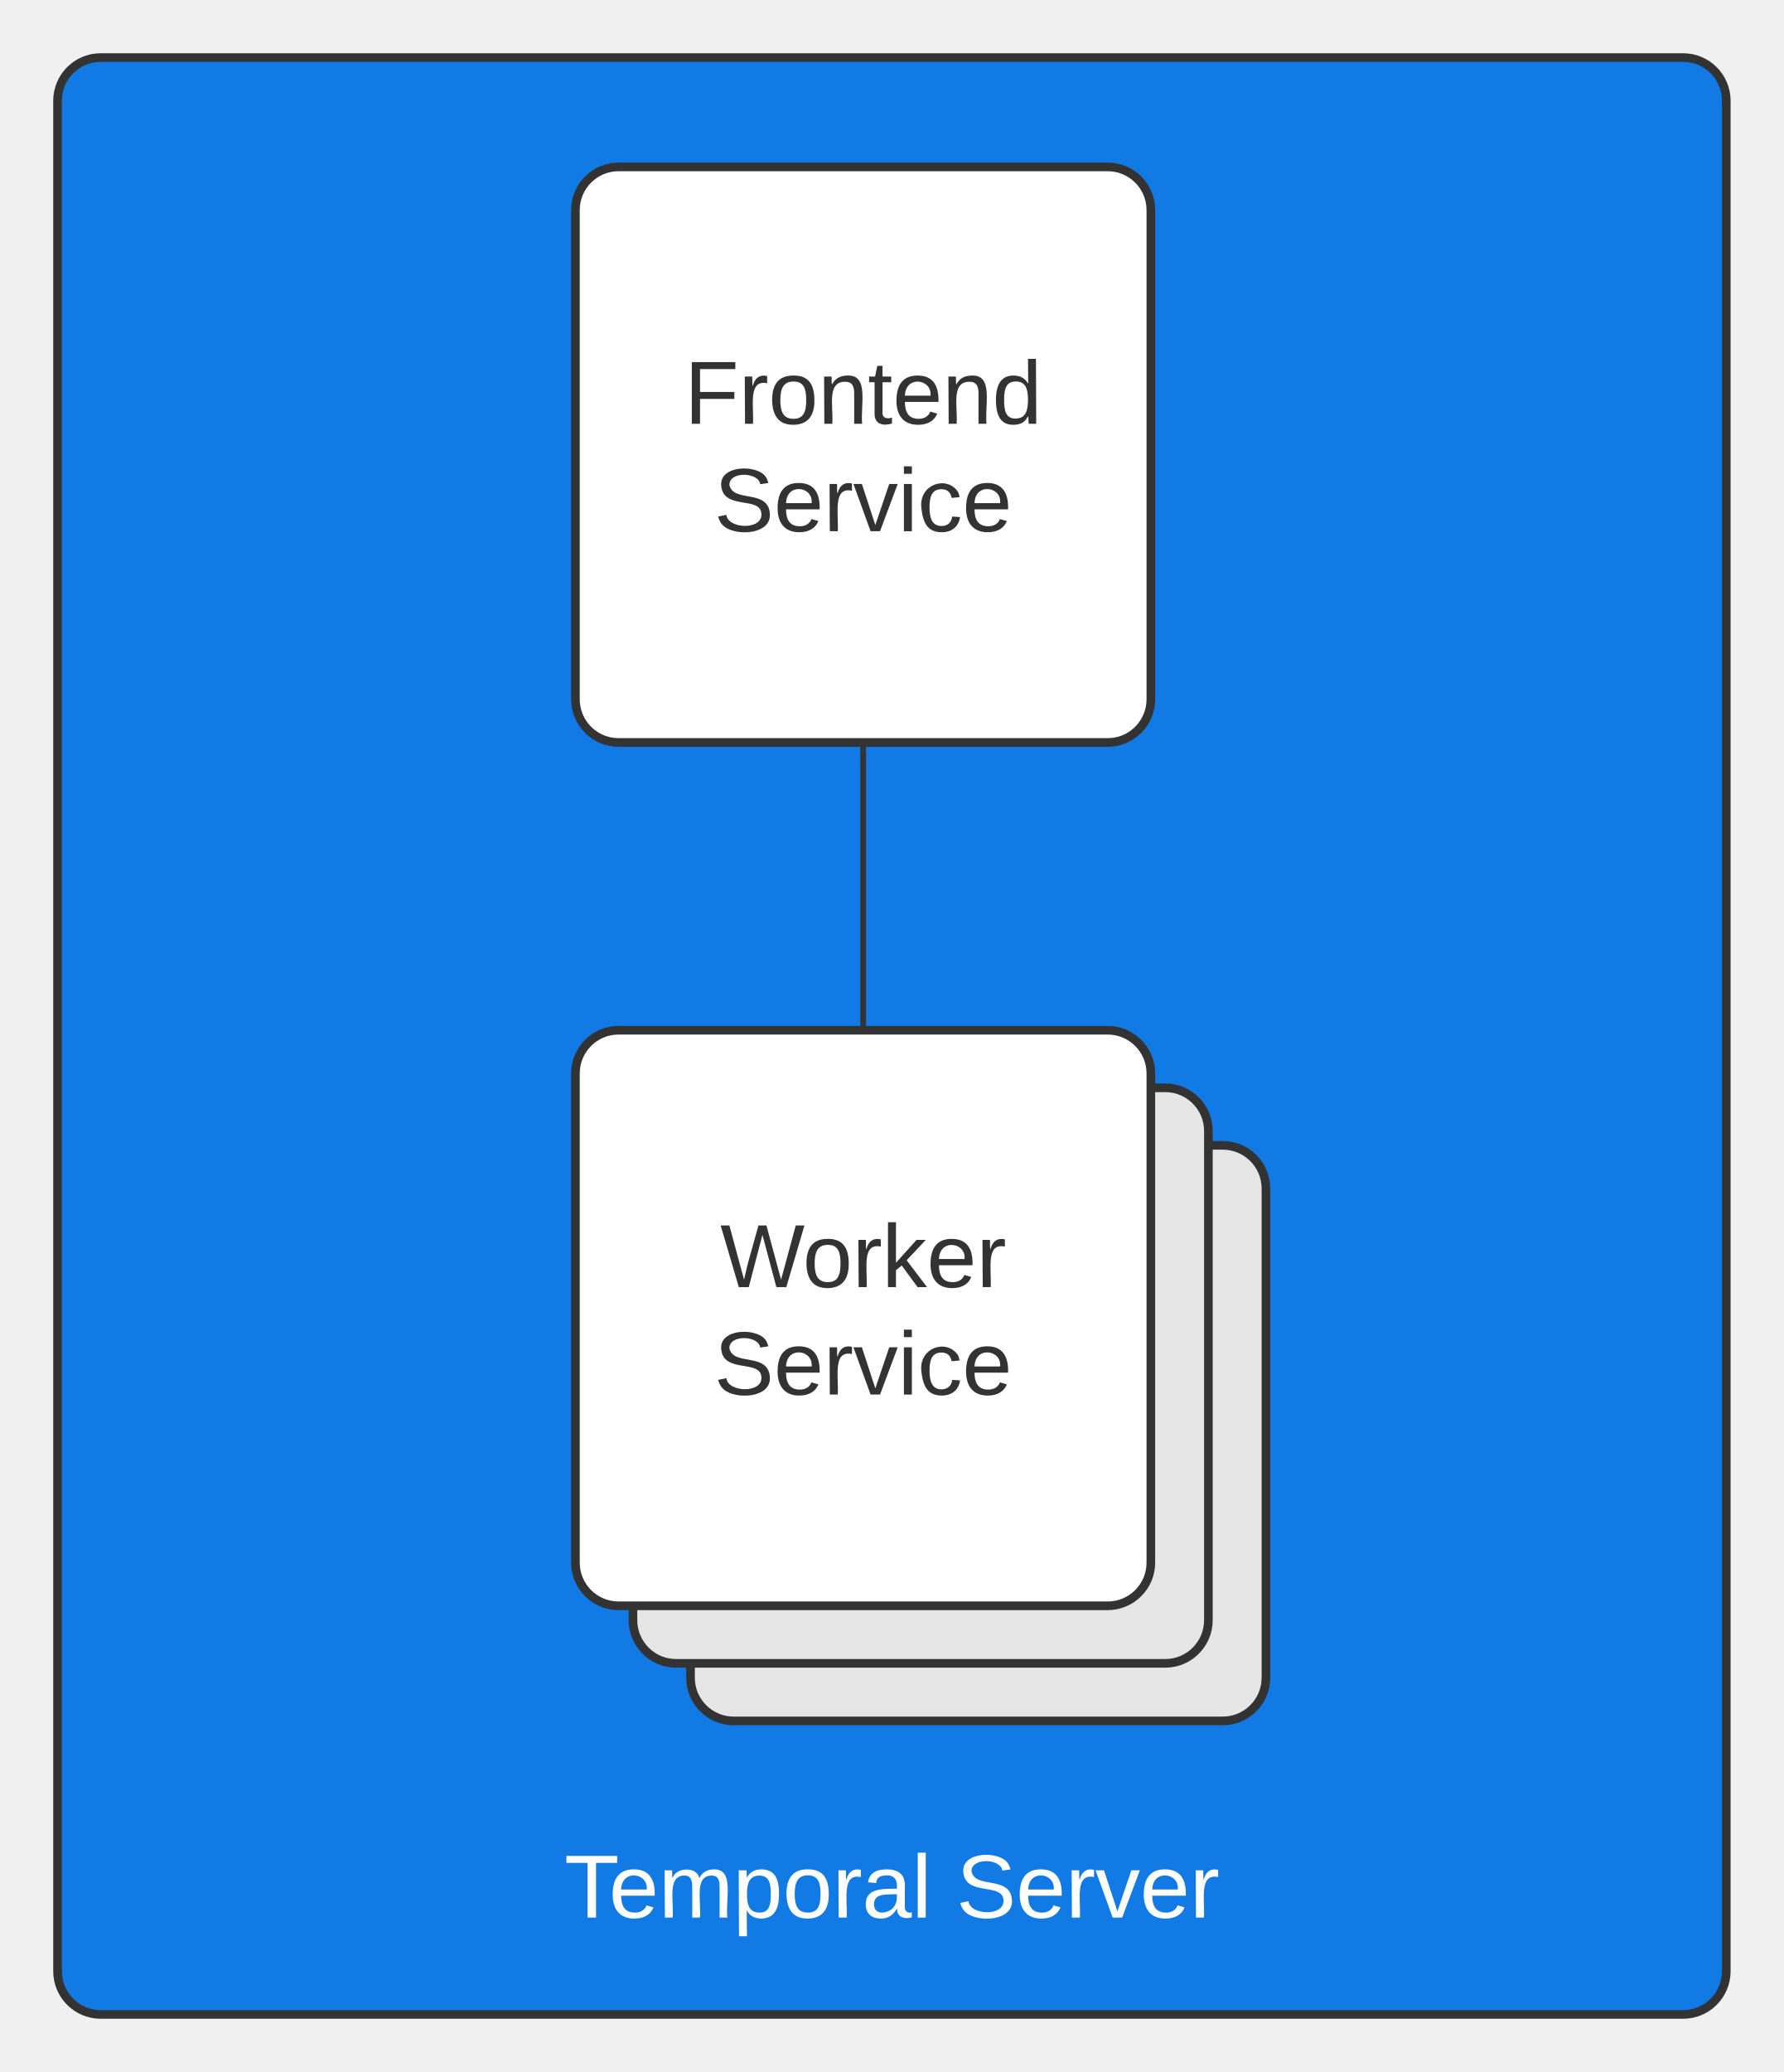
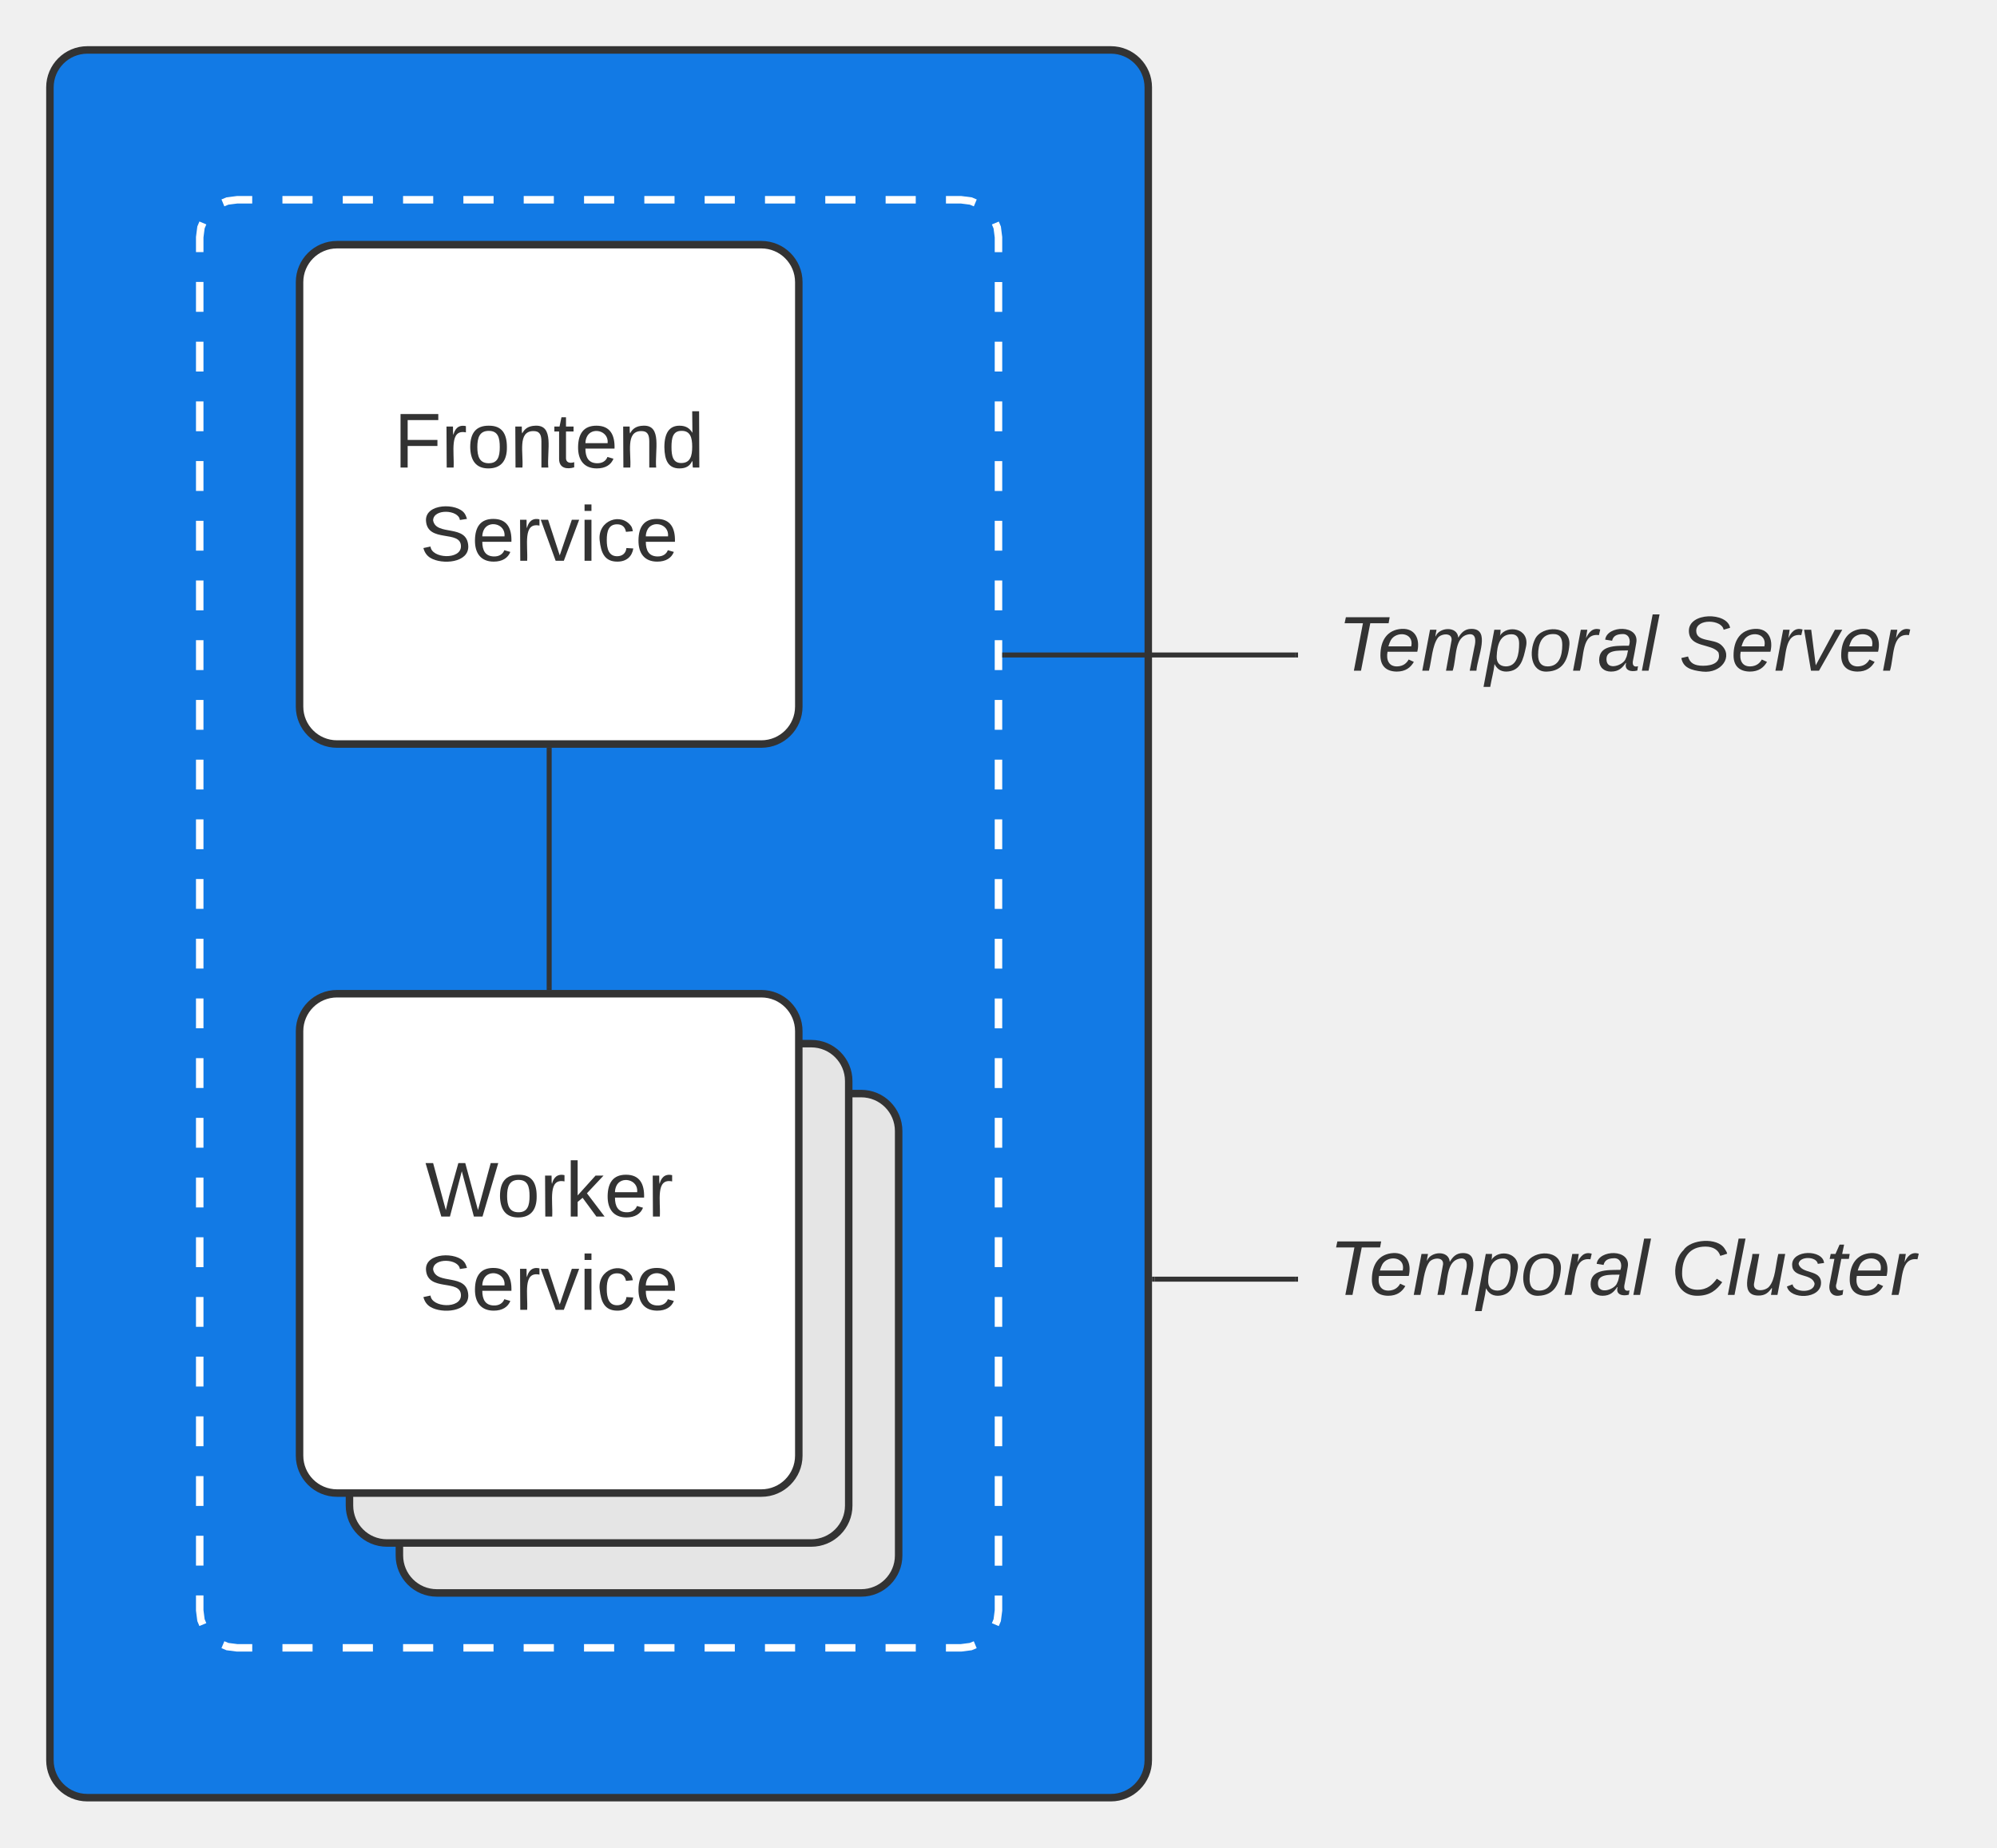
- <svg xmlns="http://www.w3.org/2000/svg" xmlns:ns1="lucid" xmlns:xlink="http://www.w3.org/1999/xlink" width="620" height="720">
-   <g transform="translate(-500 -100)" ns1:page-tab-id="0_0">
-     <path d="M520 135c0-8.28 6.72-15 15-15h550c8.28 0 15 6.72 15 15v650c0 8.28-6.72 15-15 15H535c-8.28 0-15-6.72-15-15z" stroke="#333" stroke-width="3" fill="#127ae5" />
-     <use xlink:href="#a" transform="matrix(1,0,0,1,545,145) translate(151.1852 621.3435)" />
-     <use xlink:href="#b" transform="matrix(1,0,0,1,545,145) translate(287.3827 621.3435)" />
+ <svg xmlns="http://www.w3.org/2000/svg" xmlns:ns1="lucid" xmlns:xlink="http://www.w3.org/1999/xlink" width="800" height="740">
+   <g transform="translate(-580 -60)" ns1:page-tab-id="0_0">
+     <path d="M600 95c0-8.28 6.72-15 15-15h410c8.28 0 15 6.72 15 15v670c0 8.28-6.72 15-15 15H615c-8.28 0-15-6.72-15-15z" stroke="#333" stroke-width="3" fill="#127ae5" />
    <path d="M700 173c0-8.28 6.72-15 15-15h170c8.28 0 15 6.72 15 15v170c0 8.28-6.72 15-15 15H715c-8.28 0-15-6.72-15-15z" stroke="#333" stroke-width="3" fill="#fff" />
-     <use xlink:href="#c" transform="matrix(1,0,0,1,705,163) translate(32.8642 84.26389)" />
-     <use xlink:href="#d" transform="matrix(1,0,0,1,705,163) translate(43.23457 121.5972)" />
+     <use xlink:href="#a" transform="matrix(1,0,0,1,705,163) translate(32.8642 84.26389)" />
+     <use xlink:href="#b" transform="matrix(1,0,0,1,705,163) translate(43.23457 121.5972)" />
    <path d="M740 513c0-8.28 6.72-15 15-15h170c8.28 0 15 6.72 15 15v170c0 8.28-6.72 15-15 15H755c-8.28 0-15-6.72-15-15z" stroke="#333" stroke-width="3" fill="#e5e5e5" />
-     <use xlink:href="#e" transform="matrix(1,0,0,1,745,503) translate(46.73457 84.26389)" />
-     <use xlink:href="#d" transform="matrix(1,0,0,1,745,503) translate(43.23457 121.5972)" />
+     <use xlink:href="#c" transform="matrix(1,0,0,1,745,503) translate(46.73457 84.26389)" />
+     <use xlink:href="#b" transform="matrix(1,0,0,1,745,503) translate(43.23457 121.5972)" />
    <path d="M720 493c0-8.28 6.72-15 15-15h170c8.28 0 15 6.72 15 15v170c0 8.28-6.72 15-15 15H735c-8.28 0-15-6.72-15-15z" stroke="#333" stroke-width="3" fill="#e5e5e5" />
-     <use xlink:href="#e" transform="matrix(1,0,0,1,725,483) translate(46.73457 84.26389)" />
-     <use xlink:href="#d" transform="matrix(1,0,0,1,725,483) translate(43.23457 121.5972)" />
+     <use xlink:href="#c" transform="matrix(1,0,0,1,725,483) translate(46.73457 84.26389)" />
+     <use xlink:href="#b" transform="matrix(1,0,0,1,725,483) translate(43.23457 121.5972)" />
    <path d="M700 473c0-8.28 6.72-15 15-15h170c8.28 0 15 6.72 15 15v170c0 8.28-6.72 15-15 15H715c-8.28 0-15-6.72-15-15z" stroke="#333" stroke-width="3" fill="#fff" />
-     <use xlink:href="#f" transform="matrix(1,0,0,1,705,463) translate(45.30864 84.26389)" />
-     <use xlink:href="#d" transform="matrix(1,0,0,1,705,463) translate(43.23457 121.5972)" />
+     <use xlink:href="#d" transform="matrix(1,0,0,1,705,463) translate(45.30864 84.26389)" />
+     <use xlink:href="#b" transform="matrix(1,0,0,1,705,463) translate(43.23457 121.5972)" />
    <path d="M800 360.5v95" stroke="#333" stroke-width="2" fill="none" />
    <path d="M801 360.53h-2v-1.03h2zM801 456.5h-2v-1.03h2z" fill="#333" />
+     <path d="M660 155c0-8.28 6.72-15 15-15h290c8.28 0 15 6.72 15 15v550c0 8.28-6.72 15-15 15H675c-8.28 0-15-6.72-15-15z" fill-opacity="0" />
+     <path d="M669.3 141.26l1.8-.75 3.9-.5h6.04m12.1 0h12.07m12.1 0h12.08m12.08 0h12.08m12.08 0h12.1m12.07 0h12.07m12.1 0h12.07m12.08 0h12.1m12.07 0h12.07m12.1 0h12.07m12.08 0h12.1m12.07 0h12.07m12.1 0H965l3.9.5 1.8.76m8.04 8.05l.75 1.8.5 3.9v5.98m0 11.95v11.96m0 11.95v11.95m0 11.96v11.96m0 11.95v11.96m0 11.96v11.94m0 11.96v11.96m0 11.95v11.97m0 11.96v11.95m0 11.96v11.96m0 11.95v11.96m0 11.97v11.95m0 11.96v11.95m0 11.96v11.95m0 11.95v11.96m0 11.96v11.95m0 11.96v11.96m0 11.94v11.96m0 11.96v11.95m0 11.97v11.96m0 11.95v11.96m0 11.96v11.95m0 11.96v11.97m0 11.95V705l-.5 3.9-.76 1.8m-8.05 8.04l-1.8.75-3.9.5h-6.04m-12.08 0h-12.1m-12.07 0h-12.07m-12.1 0h-12.07m-12.08 0h-12.1m-12.07 0h-12.07m-12.1 0h-12.07m-12.08 0h-12.1m-12.07 0h-12.07m-12.1 0h-12.07m-12.08 0h-12.1m-12.07 0h-12.07m-12.1 0H675l-3.9-.5-1.8-.76m-8.04-8.05l-.75-1.8-.5-3.9v-5.98m0-11.95V675.1m0-11.95V651.2m0-11.96v-11.96m0-11.95v-11.96m0-11.96v-11.94m0-11.96v-11.96m0-11.95v-11.97m0-11.96v-11.95m0-11.96V483.8m0-11.95V459.9m0-11.97v-11.95m0-11.96v-11.95m0-11.96v-11.95m0-11.95v-11.96m0-11.96v-11.95m0-11.96V316.4m0-11.94V292.5m0-11.96V268.6m0-11.97v-11.96m0-11.95v-11.96m0-11.96v-11.95m0-11.96v-11.97m0-11.95V155l.5-3.9.76-1.8" stroke="#fff" stroke-width="3" fill="none" />
+     <path d="M1100 536c0-3.3 2.7-6 6-6h248c3.3 0 6 2.7 6 6v72.67c0 3.3-2.7 6-6 6h-248c-3.3 0-6-2.7-6-6z" stroke="#000" stroke-opacity="0" stroke-width="3" fill="#fff" fill-opacity="0" />
+     <use xlink:href="#e" transform="matrix(1,0,0,1,1105,535) translate(7.469136 43.63889)" />
+     <use xlink:href="#f" transform="matrix(1,0,0,1,1105,535) translate(144.2716 43.63889)" />
+     <path d="M1100 286c0-3.3 2.7-6 6-6h248c3.3 0 6 2.7 6 6v72.67c0 3.3-2.7 6-6 6h-248c-3.3 0-6-2.7-6-6z" stroke="#000" stroke-opacity="0" stroke-width="3" fill="#fff" fill-opacity="0" />
+     <use xlink:href="#e" transform="matrix(1,0,0,1,1105,285) translate(10.88272 43.63889)" />
+     <use xlink:href="#g" transform="matrix(1,0,0,1,1105,285) translate(147.6852 43.63889)" />
+     <path d="M1099 322.33H982.5" stroke="#333" stroke-width="2" fill="none" />
+     <path d="M1100 323.33h-1.03v-2h1.03zM982.53 323.33h-1.03v-2h1.03z" fill="#333" />
+     <path d="M1099 572.33h-56.5" stroke="#333" stroke-width="2" fill="none" />
+     <path d="M1100 573.33h-1.03v-2h1.03zM1042.53 573.33h-1.03v-2h1.03z" fill="#333" />
    <defs>
-       <path fill="#fff" d="M127-220V0H93v-220H8v-28h204v28h-85" id="g" />
-       <path fill="#fff" d="M100-194c63 0 86 42 84 106H49c0 40 14 67 53 68 26 1 43-12 49-29l28 8c-11 28-37 45-77 45C44 4 14-33 15-96c1-61 26-98 85-98zm52 81c6-60-76-77-97-28-3 7-6 17-6 28h103" id="h" />
-       <path fill="#fff" d="M210-169c-67 3-38 105-44 169h-31v-121c0-29-5-50-35-48C34-165 62-65 56 0H25l-1-190h30c1 10-1 24 2 32 10-44 99-50 107 0 11-21 27-35 58-36 85-2 47 119 55 194h-31v-121c0-29-5-49-35-48" id="i" />
-       <path fill="#fff" d="M115-194c55 1 70 41 70 98S169 2 115 4C84 4 66-9 55-30l1 105H24l-1-265h31l2 30c10-21 28-34 59-34zm-8 174c40 0 45-34 45-75s-6-73-45-74c-42 0-51 32-51 76 0 43 10 73 51 73" id="j" />
-       <path fill="#fff" d="M100-194c62-1 85 37 85 99 1 63-27 99-86 99S16-35 15-95c0-66 28-99 85-99zM99-20c44 1 53-31 53-75 0-43-8-75-51-75s-53 32-53 75 10 74 51 75" id="k" />
-       <path fill="#fff" d="M114-163C36-179 61-72 57 0H25l-1-190h30c1 12-1 29 2 39 6-27 23-49 58-41v29" id="l" />
-       <path fill="#fff" d="M141-36C126-15 110 5 73 4 37 3 15-17 15-53c-1-64 63-63 125-63 3-35-9-54-41-54-24 1-41 7-42 31l-33-3c5-37 33-52 76-52 45 0 72 20 72 64v82c-1 20 7 32 28 27v20c-31 9-61-2-59-35zM48-53c0 20 12 33 32 33 41-3 63-29 60-74-43 2-92-5-92 41" id="m" />
-       <path fill="#fff" d="M24 0v-261h32V0H24" id="n" />
+       <path fill="#333" d="M63-220v92h138v28H63V0H30v-248h175v28H63" id="h" />
+       <path fill="#333" d="M114-163C36-179 61-72 57 0H25l-1-190h30c1 12-1 29 2 39 6-27 23-49 58-41v29" id="i" />
+       <path fill="#333" d="M100-194c62-1 85 37 85 99 1 63-27 99-86 99S16-35 15-95c0-66 28-99 85-99zM99-20c44 1 53-31 53-75 0-43-8-75-51-75s-53 32-53 75 10 74 51 75" id="j" />
+       <path fill="#333" d="M117-194c89-4 53 116 60 194h-32v-121c0-31-8-49-39-48C34-167 62-67 57 0H25l-1-190h30c1 10-1 24 2 32 11-22 29-35 61-36" id="k" />
+       <path fill="#333" d="M59-47c-2 24 18 29 38 22v24C64 9 27 4 27-40v-127H5v-23h24l9-43h21v43h35v23H59v120" id="l" />
+       <path fill="#333" d="M100-194c63 0 86 42 84 106H49c0 40 14 67 53 68 26 1 43-12 49-29l28 8c-11 28-37 45-77 45C44 4 14-33 15-96c1-61 26-98 85-98zm52 81c6-60-76-77-97-28-3 7-6 17-6 28h103" id="m" />
+       <path fill="#333" d="M85-194c31 0 48 13 60 33l-1-100h32l1 261h-30c-2-10 0-23-3-31C134-8 116 4 85 4 32 4 16-35 15-94c0-66 23-100 70-100zm9 24c-40 0-46 34-46 75 0 40 6 74 45 74 42 0 51-32 51-76 0-42-9-74-50-73" id="n" />
      <g id="a">
-         <use transform="matrix(0.08641975,0,0,0.08641975,0,0)" xlink:href="#g" />
-         <use transform="matrix(0.08641975,0,0,0.08641975,15.46914,0)" xlink:href="#h" />
-         <use transform="matrix(0.08641975,0,0,0.08641975,32.75309,0)" xlink:href="#i" />
-         <use transform="matrix(0.08641975,0,0,0.08641975,58.59259,0)" xlink:href="#j" />
-         <use transform="matrix(0.08641975,0,0,0.08641975,75.87654,0)" xlink:href="#k" />
-         <use transform="matrix(0.08641975,0,0,0.08641975,93.16049,0)" xlink:href="#l" />
-         <use transform="matrix(0.08641975,0,0,0.08641975,103.4444,0)" xlink:href="#m" />
-         <use transform="matrix(0.08641975,0,0,0.08641975,120.7284,0)" xlink:href="#n" />
+         <use transform="matrix(0.08641975,0,0,0.08641975,0,0)" xlink:href="#h" />
+         <use transform="matrix(0.08641975,0,0,0.08641975,18.92593,0)" xlink:href="#i" />
+         <use transform="matrix(0.08641975,0,0,0.08641975,29.20988,0)" xlink:href="#j" />
+         <use transform="matrix(0.08641975,0,0,0.08641975,46.49383,0)" xlink:href="#k" />
+         <use transform="matrix(0.08641975,0,0,0.08641975,63.77778,0)" xlink:href="#l" />
+         <use transform="matrix(0.08641975,0,0,0.08641975,72.41975,0)" xlink:href="#m" />
+         <use transform="matrix(0.08641975,0,0,0.08641975,89.7037,0)" xlink:href="#k" />
+         <use transform="matrix(0.08641975,0,0,0.08641975,106.9877,0)" xlink:href="#n" />
      </g>
-       <path fill="#fff" d="M185-189c-5-48-123-54-124 2 14 75 158 14 163 119 3 78-121 87-175 55-17-10-28-26-33-46l33-7c5 56 141 63 141-1 0-78-155-14-162-118-5-82 145-84 179-34 5 7 8 16 11 25" id="o" />
-       <path fill="#fff" d="M108 0H70L1-190h34L89-25l56-165h34" id="p" />
+       <path fill="#333" d="M185-189c-5-48-123-54-124 2 14 75 158 14 163 119 3 78-121 87-175 55-17-10-28-26-33-46l33-7c5 56 141 63 141-1 0-78-155-14-162-118-5-82 145-84 179-34 5 7 8 16 11 25" id="o" />
+       <path fill="#333" d="M108 0H70L1-190h34L89-25l56-165h34" id="p" />
+       <path fill="#333" d="M24-231v-30h32v30H24zM24 0v-190h32V0H24" id="q" />
+       <path fill="#333" d="M96-169c-40 0-48 33-48 73s9 75 48 75c24 0 41-14 43-38l32 2c-6 37-31 61-74 61-59 0-76-41-82-99-10-93 101-131 147-64 4 7 5 14 7 22l-32 3c-4-21-16-35-41-35" id="r" />
      <g id="b">
        <use transform="matrix(0.08641975,0,0,0.08641975,0,0)" xlink:href="#o" />
-         <use transform="matrix(0.08641975,0,0,0.08641975,20.74074,0)" xlink:href="#h" />
-         <use transform="matrix(0.08641975,0,0,0.08641975,38.02469,0)" xlink:href="#l" />
+         <use transform="matrix(0.08641975,0,0,0.08641975,20.74074,0)" xlink:href="#m" />
+         <use transform="matrix(0.08641975,0,0,0.08641975,38.02469,0)" xlink:href="#i" />
        <use transform="matrix(0.08641975,0,0,0.08641975,48.30864,0)" xlink:href="#p" />
-         <use transform="matrix(0.08641975,0,0,0.08641975,63.8642,0)" xlink:href="#h" />
-         <use transform="matrix(0.08641975,0,0,0.08641975,81.14815,0)" xlink:href="#l" />
+         <use transform="matrix(0.08641975,0,0,0.08641975,63.8642,0)" xlink:href="#q" />
+         <use transform="matrix(0.08641975,0,0,0.08641975,70.69136,0)" xlink:href="#r" />
+         <use transform="matrix(0.08641975,0,0,0.08641975,86.24691,0)" xlink:href="#m" />
      </g>
-       <path fill="#333" d="M63-220v92h138v28H63V0H30v-248h175v28H63" id="q" />
-       <path fill="#333" d="M114-163C36-179 61-72 57 0H25l-1-190h30c1 12-1 29 2 39 6-27 23-49 58-41v29" id="r" />
-       <path fill="#333" d="M100-194c62-1 85 37 85 99 1 63-27 99-86 99S16-35 15-95c0-66 28-99 85-99zM99-20c44 1 53-31 53-75 0-43-8-75-51-75s-53 32-53 75 10 74 51 75" id="s" />
-       <path fill="#333" d="M117-194c89-4 53 116 60 194h-32v-121c0-31-8-49-39-48C34-167 62-67 57 0H25l-1-190h30c1 10-1 24 2 32 11-22 29-35 61-36" id="t" />
-       <path fill="#333" d="M59-47c-2 24 18 29 38 22v24C64 9 27 4 27-40v-127H5v-23h24l9-43h21v43h35v23H59v120" id="u" />
-       <path fill="#333" d="M100-194c63 0 86 42 84 106H49c0 40 14 67 53 68 26 1 43-12 49-29l28 8c-11 28-37 45-77 45C44 4 14-33 15-96c1-61 26-98 85-98zm52 81c6-60-76-77-97-28-3 7-6 17-6 28h103" id="v" />
-       <path fill="#333" d="M85-194c31 0 48 13 60 33l-1-100h32l1 261h-30c-2-10 0-23-3-31C134-8 116 4 85 4 32 4 16-35 15-94c0-66 23-100 70-100zm9 24c-40 0-46 34-46 75 0 40 6 74 45 74 42 0 51-32 51-76 0-42-9-74-50-73" id="w" />
+       <path fill="#333" d="M197 0v-115H63V0H30v-248h33v105h134v-105h34V0h-34" id="s" />
+       <path fill="#333" d="M135-143c-3-34-86-38-87 0 15 53 115 12 119 90S17 21 10-45l28-5c4 36 97 45 98 0-10-56-113-15-118-90-4-57 82-63 122-42 12 7 21 19 24 35" id="t" />
+       <path fill="#333" d="M179-190L93 31C79 59 56 82 12 73V49c39 6 53-20 64-50L1-190h34L92-34l54-156h33" id="u" />
      <g id="c">
-         <use transform="matrix(0.08641975,0,0,0.08641975,0,0)" xlink:href="#q" />
-         <use transform="matrix(0.08641975,0,0,0.08641975,18.92593,0)" xlink:href="#r" />
-         <use transform="matrix(0.08641975,0,0,0.08641975,29.20988,0)" xlink:href="#s" />
-         <use transform="matrix(0.08641975,0,0,0.08641975,46.49383,0)" xlink:href="#t" />
-         <use transform="matrix(0.08641975,0,0,0.08641975,63.77778,0)" xlink:href="#u" />
-         <use transform="matrix(0.08641975,0,0,0.08641975,72.41975,0)" xlink:href="#v" />
-         <use transform="matrix(0.08641975,0,0,0.08641975,89.7037,0)" xlink:href="#t" />
-         <use transform="matrix(0.08641975,0,0,0.08641975,106.9877,0)" xlink:href="#w" />
+         <use transform="matrix(0.08641975,0,0,0.08641975,0,0)" xlink:href="#s" />
+         <use transform="matrix(0.08641975,0,0,0.08641975,22.38272,0)" xlink:href="#q" />
+         <use transform="matrix(0.08641975,0,0,0.08641975,29.20988,0)" xlink:href="#t" />
+         <use transform="matrix(0.08641975,0,0,0.08641975,44.76543,0)" xlink:href="#l" />
+         <use transform="matrix(0.08641975,0,0,0.08641975,53.40741,0)" xlink:href="#j" />
+         <use transform="matrix(0.08641975,0,0,0.08641975,70.69136,0)" xlink:href="#i" />
+         <use transform="matrix(0.08641975,0,0,0.08641975,80.97531,0)" xlink:href="#u" />
      </g>
-       <path fill="#333" d="M185-189c-5-48-123-54-124 2 14 75 158 14 163 119 3 78-121 87-175 55-17-10-28-26-33-46l33-7c5 56 141 63 141-1 0-78-155-14-162-118-5-82 145-84 179-34 5 7 8 16 11 25" id="x" />
-       <path fill="#333" d="M108 0H70L1-190h34L89-25l56-165h34" id="y" />
-       <path fill="#333" d="M24-231v-30h32v30H24zM24 0v-190h32V0H24" id="z" />
-       <path fill="#333" d="M96-169c-40 0-48 33-48 73s9 75 48 75c24 0 41-14 43-38l32 2c-6 37-31 61-74 61-59 0-76-41-82-99-10-93 101-131 147-64 4 7 5 14 7 22l-32 3c-4-21-16-35-41-35" id="A" />
+       <path fill="#333" d="M266 0h-40l-56-210L115 0H75L2-248h35L96-30l15-64 43-154h32l59 218 59-218h35" id="v" />
+       <path fill="#333" d="M143 0L79-87 56-68V0H24v-261h32v163l83-92h37l-77 82L181 0h-38" id="w" />
      <g id="d">
+         <use transform="matrix(0.08641975,0,0,0.08641975,0,0)" xlink:href="#v" />
+         <use transform="matrix(0.08641975,0,0,0.08641975,28.69136,0)" xlink:href="#j" />
+         <use transform="matrix(0.08641975,0,0,0.08641975,45.97531,0)" xlink:href="#i" />
+         <use transform="matrix(0.08641975,0,0,0.08641975,56.25926,0)" xlink:href="#w" />
+         <use transform="matrix(0.08641975,0,0,0.08641975,71.81481,0)" xlink:href="#m" />
+         <use transform="matrix(0.08641975,0,0,0.08641975,89.09877,0)" xlink:href="#i" />
+       </g>
+       <path fill="#333" d="M151-220L108 0H75l42-220H32l6-28h203l-5 28h-85" id="x" />
+       <path fill="#333" d="M111-194c62-3 86 47 72 106H45c-7 38 6 69 45 68 27-1 43-14 53-32l24 11C152-15 129 4 87 4 38 3 12-23 12-71c0-70 32-119 99-123zm44 81c14-66-71-72-95-28-4 8-8 17-11 28h106" id="y" />
+       <path fill="#333" d="M248-111c6-24 9-61-24-58-72 9-57 108-77 169h-31l26-142c3-37-50-30-64-10C52-115 50-51 37 0H6l36-190h30c-1 10-6 24-4 32 13-43 101-52 105 5 13-22 29-41 61-41 90 0 28 129 23 194h-31" id="z" />
+       <path fill="#333" d="M67-162c32-53 139-36 121 50C175-51 163 2 97 4 68 4 52-11 42-31 38 6 28 39 22 75H-9l50-265h29c-1 10 0 20-3 28zm89 36c0-26-10-43-35-43-54 0-67 50-69 103-1 29 14 45 42 46 53 0 62-58 62-106" id="A" />
+       <path fill="#333" d="M30-147c31-64 166-65 159 27C183-49 158 1 86 4 9 8 1-88 30-147zM88-20c53 0 68-48 68-100 0-31-11-51-44-50-52 1-68 46-68 97 0 32 13 53 44 53" id="B" />
+       <path fill="#333" d="M66-151c12-25 30-51 66-40l-6 26C45-176 58-65 38 0H6l36-190h30" id="C" />
+       <path fill="#333" d="M165-48c-4 18 1 34 23 27l-3 20c-29 8-62 0-52-35h-2C116-14 99 4 63 4 30 4 8-16 8-49c0-68 71-67 138-67 10-26 0-56-31-54-26 1-42 9-47 31l-32-5c8-67 160-71 144 15-5 28-9 54-15 81zM42-50c3 52 80 24 89-6 7-12 7-24 11-38-47 1-103-4-100 44" id="D" />
+       <path fill="#333" d="M6 0l50-261h32L37 0H6" id="E" />
+       <g id="e">
        <use transform="matrix(0.08641975,0,0,0.08641975,0,0)" xlink:href="#x" />
-         <use transform="matrix(0.08641975,0,0,0.08641975,20.74074,0)" xlink:href="#v" />
-         <use transform="matrix(0.08641975,0,0,0.08641975,38.02469,0)" xlink:href="#r" />
-         <use transform="matrix(0.08641975,0,0,0.08641975,48.30864,0)" xlink:href="#y" />
-         <use transform="matrix(0.08641975,0,0,0.08641975,63.8642,0)" xlink:href="#z" />
-         <use transform="matrix(0.08641975,0,0,0.08641975,70.69136,0)" xlink:href="#A" />
-         <use transform="matrix(0.08641975,0,0,0.08641975,86.24691,0)" xlink:href="#v" />
+         <use transform="matrix(0.08641975,0,0,0.08641975,16.07407,0)" xlink:href="#y" />
+         <use transform="matrix(0.08641975,0,0,0.08641975,33.35802,0)" xlink:href="#z" />
+         <use transform="matrix(0.08641975,0,0,0.08641975,59.19753,0)" xlink:href="#A" />
+         <use transform="matrix(0.08641975,0,0,0.08641975,76.48148,0)" xlink:href="#B" />
+         <use transform="matrix(0.08641975,0,0,0.08641975,93.76543,0)" xlink:href="#C" />
+         <use transform="matrix(0.08641975,0,0,0.08641975,104.0494,0)" xlink:href="#D" />
+         <use transform="matrix(0.08641975,0,0,0.08641975,121.3333,0)" xlink:href="#E" />
      </g>
-       <path fill="#333" d="M197 0v-115H63V0H30v-248h33v105h134v-105h34V0h-34" id="B" />
-       <path fill="#333" d="M135-143c-3-34-86-38-87 0 15 53 115 12 119 90S17 21 10-45l28-5c4 36 97 45 98 0-10-56-113-15-118-90-4-57 82-63 122-42 12 7 21 19 24 35" id="C" />
-       <path fill="#333" d="M179-190L93 31C79 59 56 82 12 73V49c39 6 53-20 64-50L1-190h34L92-34l54-156h33" id="D" />
-       <g id="e">
-         <use transform="matrix(0.08641975,0,0,0.08641975,0,0)" xlink:href="#B" />
-         <use transform="matrix(0.08641975,0,0,0.08641975,22.38272,0)" xlink:href="#z" />
-         <use transform="matrix(0.08641975,0,0,0.08641975,29.20988,0)" xlink:href="#C" />
-         <use transform="matrix(0.08641975,0,0,0.08641975,44.76543,0)" xlink:href="#u" />
-         <use transform="matrix(0.08641975,0,0,0.08641975,53.40741,0)" xlink:href="#s" />
-         <use transform="matrix(0.08641975,0,0,0.08641975,70.69136,0)" xlink:href="#r" />
-         <use transform="matrix(0.08641975,0,0,0.08641975,80.97531,0)" xlink:href="#D" />
+       <path fill="#333" d="M125-24c46 0 70-25 89-51l25 16C214-24 183 4 123 4 8 4-5-146 60-208c32-50 158-61 191-5 5 7 9 14 11 22l-32 10c-9-28-33-43-69-43-74 0-108 51-108 125 0 46 24 75 72 75" id="F" />
+       <path fill="#333" d="M67 3c-93-2-31-127-26-193h32L48-50c-3 39 53 32 70 12 30-34 30-101 43-152h32L157 0h-30c1-10 6-24 4-33-14 20-29 37-64 36" id="G" />
+       <path fill="#333" d="M55-144c13 50 104 24 104 88C159 21 15 23 1-39l26-10c6 40 102 42 102-4-13-50-104-23-104-87 0-71 143-71 148-8l-29 4c-5-35-85-37-89 0" id="H" />
+       <path fill="#333" d="M51-54c-9 22 5 41 31 30L79-1C43 14 10-4 19-52l22-115H19l5-23h22l19-43h21l-9 43h35l-4 23H73" id="I" />
+       <g id="f">
+         <use transform="matrix(0.08641975,0,0,0.08641975,0,0)" xlink:href="#F" />
+         <use transform="matrix(0.08641975,0,0,0.08641975,22.38272,0)" xlink:href="#E" />
+         <use transform="matrix(0.08641975,0,0,0.08641975,29.20988,0)" xlink:href="#G" />
+         <use transform="matrix(0.08641975,0,0,0.08641975,46.49383,0)" xlink:href="#H" />
+         <use transform="matrix(0.08641975,0,0,0.08641975,62.04938,0)" xlink:href="#I" />
+         <use transform="matrix(0.08641975,0,0,0.08641975,70.69136,0)" xlink:href="#y" />
+         <use transform="matrix(0.08641975,0,0,0.08641975,87.97531,0)" xlink:href="#C" />
      </g>
-       <path fill="#333" d="M266 0h-40l-56-210L115 0H75L2-248h35L96-30l15-64 43-154h32l59 218 59-218h35" id="E" />
-       <path fill="#333" d="M143 0L79-87 56-68V0H24v-261h32v163l83-92h37l-77 82L181 0h-38" id="F" />
-       <g id="f">
-         <use transform="matrix(0.08641975,0,0,0.08641975,0,0)" xlink:href="#E" />
-         <use transform="matrix(0.08641975,0,0,0.08641975,28.69136,0)" xlink:href="#s" />
-         <use transform="matrix(0.08641975,0,0,0.08641975,45.97531,0)" xlink:href="#r" />
-         <use transform="matrix(0.08641975,0,0,0.08641975,56.25926,0)" xlink:href="#F" />
-         <use transform="matrix(0.08641975,0,0,0.08641975,71.81481,0)" xlink:href="#v" />
-         <use transform="matrix(0.08641975,0,0,0.08641975,89.09877,0)" xlink:href="#r" />
+       <path fill="#333" d="M194-120c59 52 2 134-86 124-53-6-90-18-98-63l31-7c8 30 29 43 70 43 46 0 84-17 71-62-32-43-135-20-137-98-3-89 178-90 191-16l-30 9c-8-48-127-53-127 5 0 53 81 35 115 65" id="J" />
+       <path fill="#333" d="M89 0H52L20-190h33L74-25l89-165h34" id="K" />
+       <g id="g">
+         <use transform="matrix(0.08641975,0,0,0.08641975,0,0)" xlink:href="#J" />
+         <use transform="matrix(0.08641975,0,0,0.08641975,20.74074,0)" xlink:href="#y" />
+         <use transform="matrix(0.08641975,0,0,0.08641975,38.02469,0)" xlink:href="#C" />
+         <use transform="matrix(0.08641975,0,0,0.08641975,48.30864,0)" xlink:href="#K" />
+         <use transform="matrix(0.08641975,0,0,0.08641975,63.8642,0)" xlink:href="#y" />
+         <use transform="matrix(0.08641975,0,0,0.08641975,81.14815,0)" xlink:href="#C" />
      </g>
    </defs>
  </g>
</svg>
